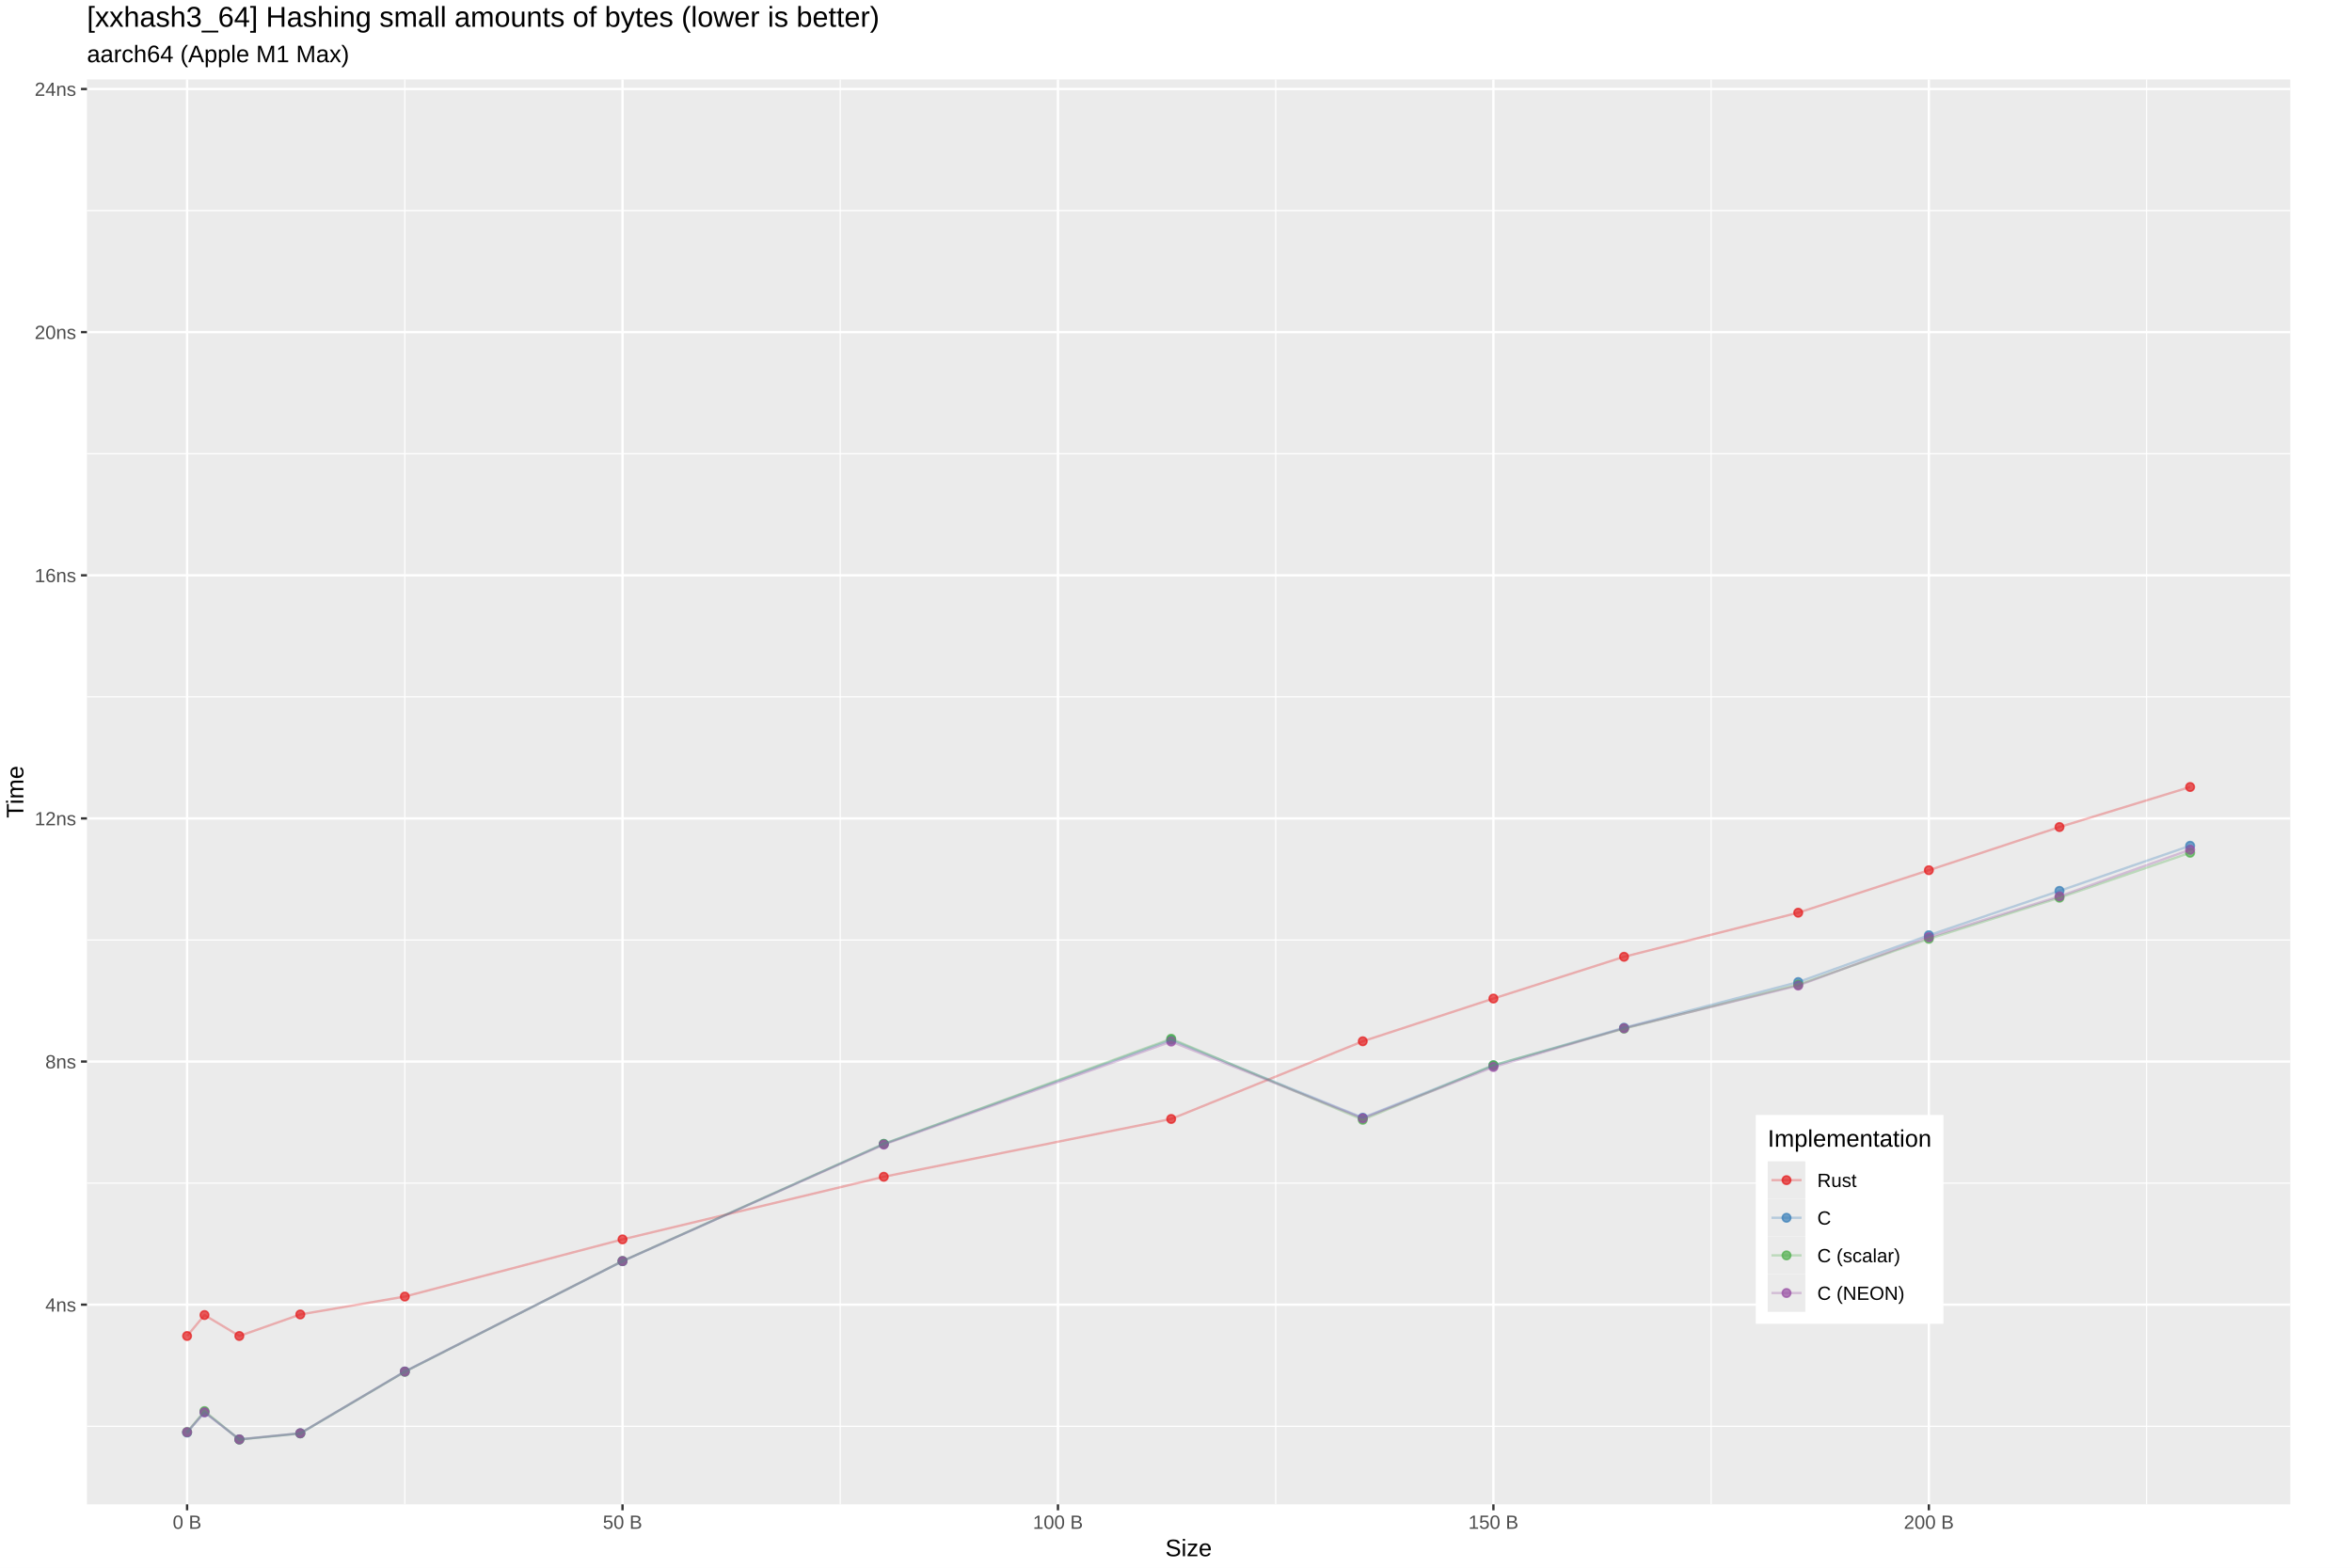
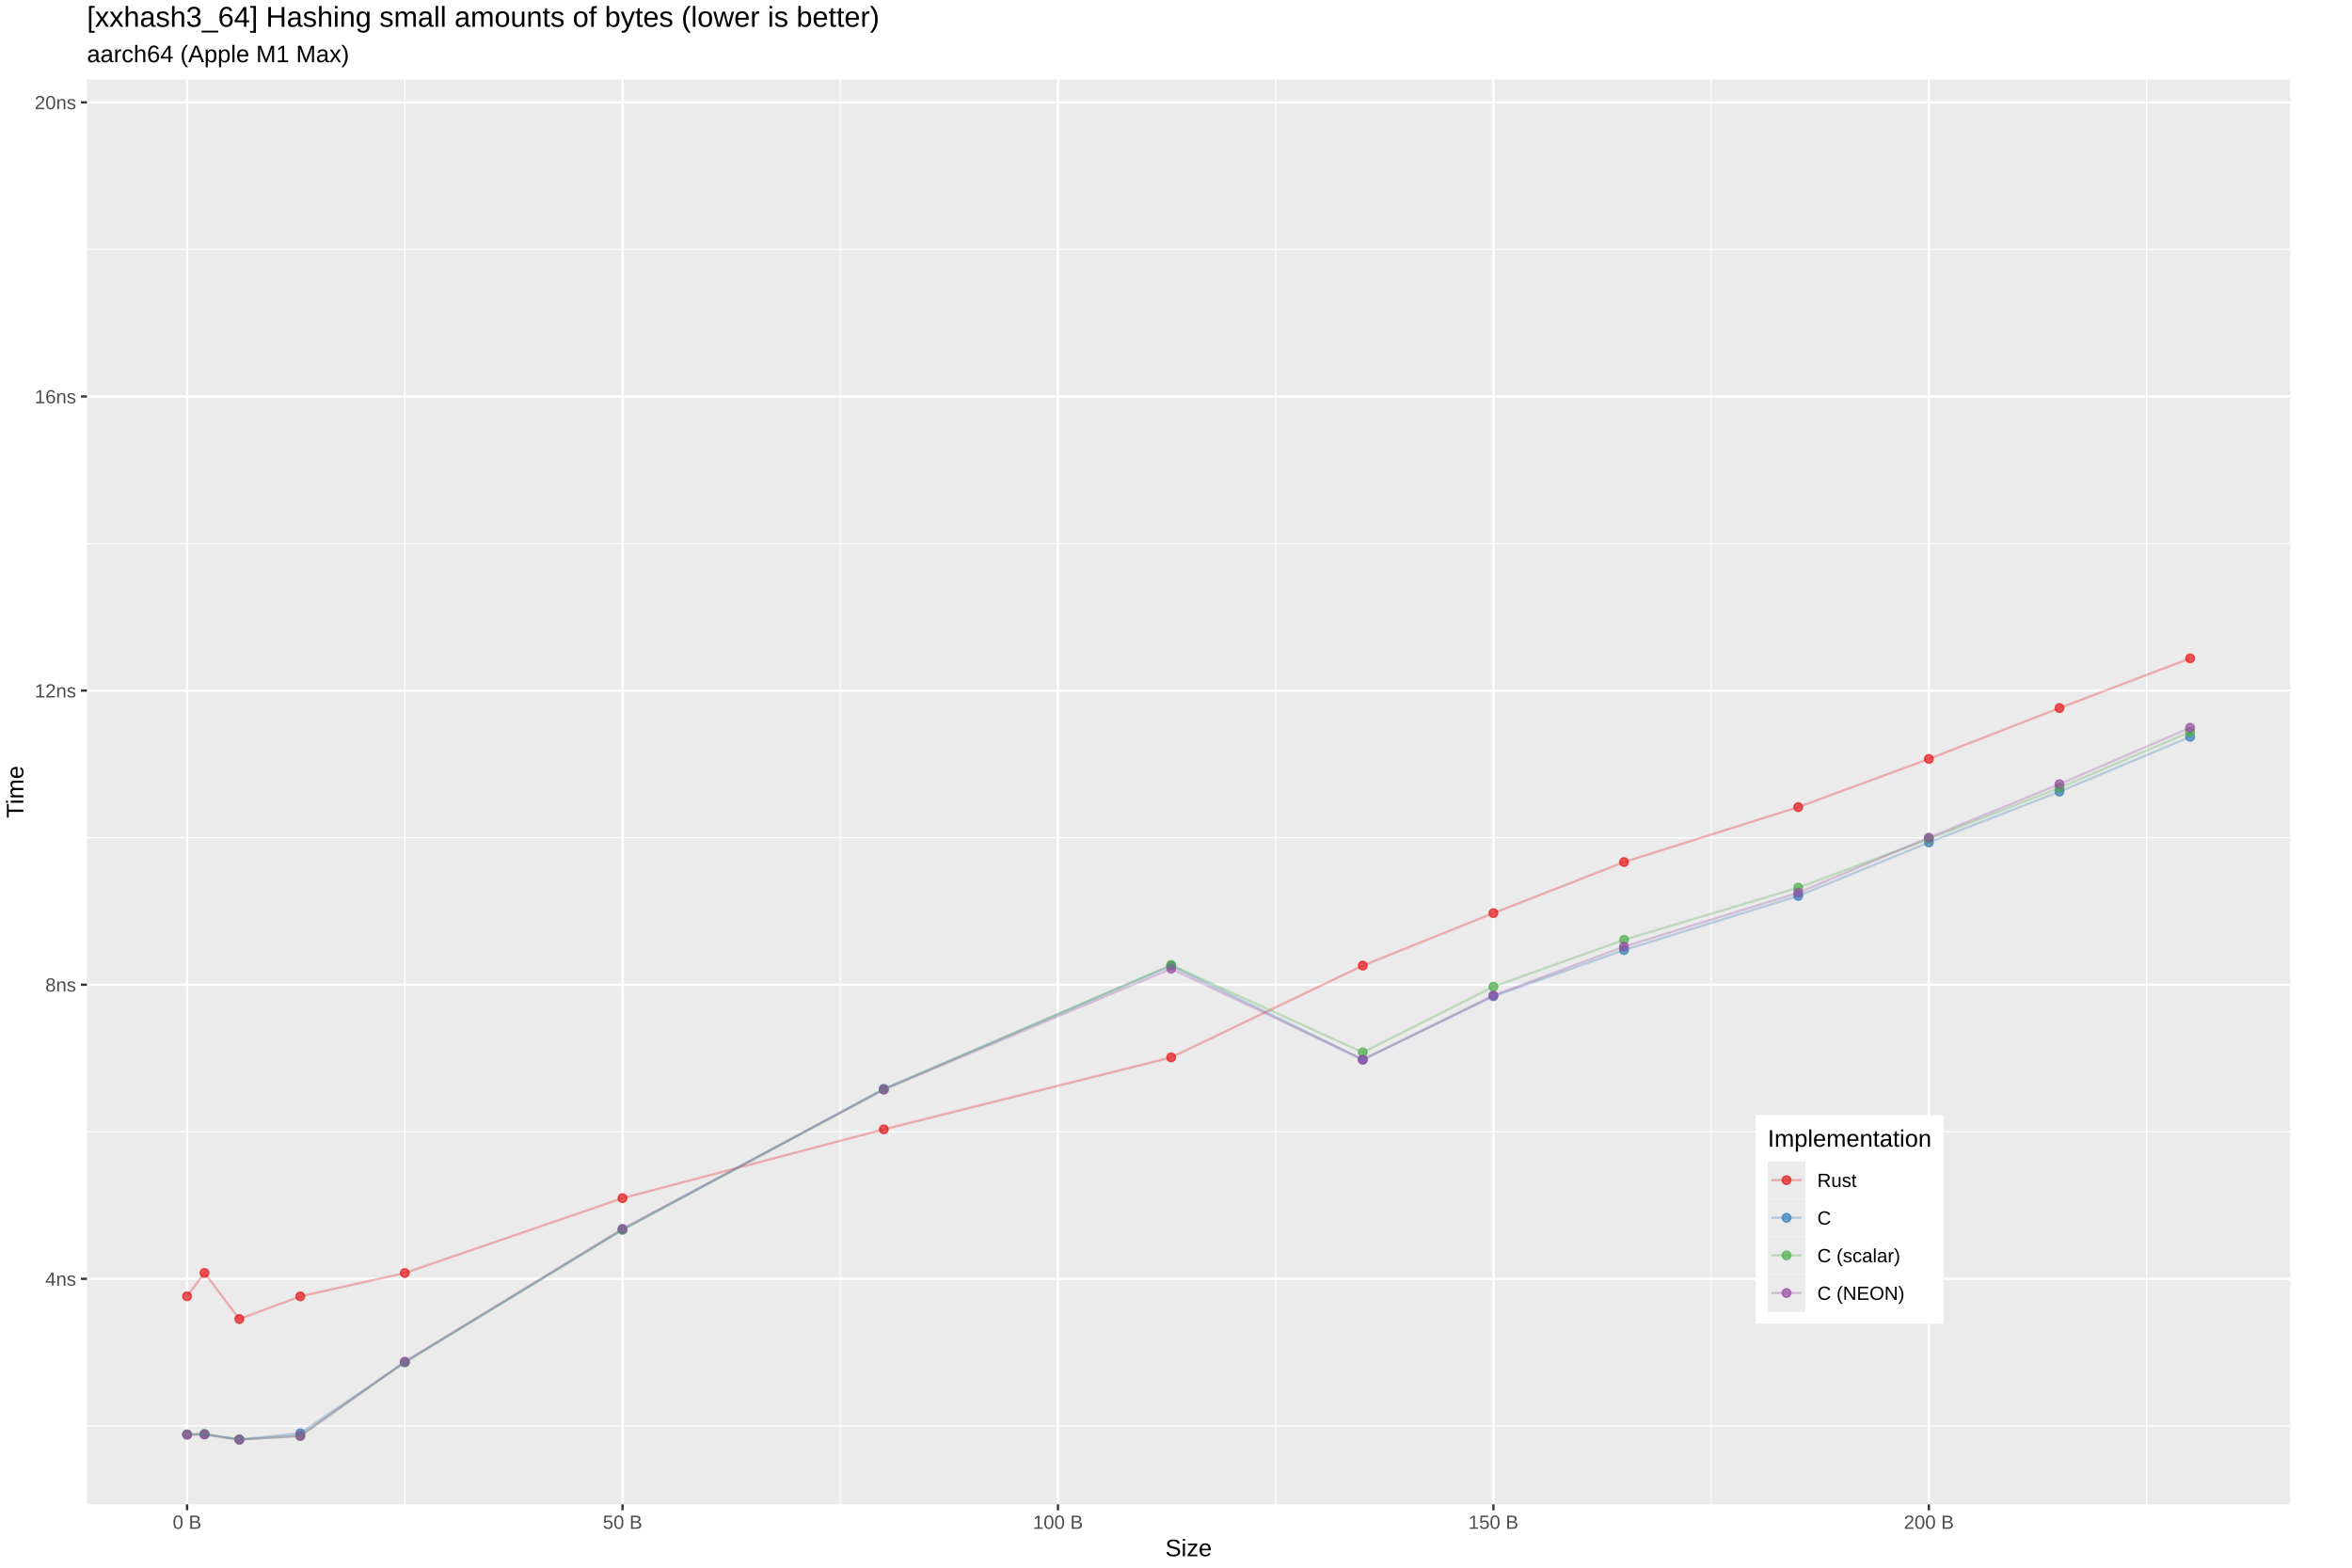
<svg xmlns="http://www.w3.org/2000/svg" width="1440" height="960" class="svglite" viewBox="0 0 1080 720">
  <defs>
    <style>
      .svglite line,.svglite polyline,.svglite polygon,.svglite path,.svglite circle{fill:none;stroke:#000000;stroke-linecap:round;stroke-linejoin:round;stroke-miterlimit:10.00}.svglite text{white-space:pre}
    </style>
  </defs>
  <rect width="100%" height="100%" style="stroke-linecap:round;stroke-linejoin:round;stroke-miterlimit:10.00;stroke:none;fill:#FFFFFF" />
  <defs>
    <clipPath id="cpMC4wMHwxMDgwLjAwfDAuMDB8NzIwLjAw">
      <path d="M0 0h1080v720H0z" />
    </clipPath>
  </defs>
  <g clip-path="url(#cpMC4wMHwxMDgwLjAwfDAuMDB8NzIwLjAw)">
    <path d="M0 0h1080v720H0z" style="stroke-width:1.07;stroke:#FFFFFF;fill:#FFFFFF" />
  </g>
  <defs>
    <clipPath id="cpMzkuOTJ8MTA1MS42NXwzNi41MHw2OTAuOTE=">
      <path d="M39.92 36.5h1011.74v654.42H39.92z" />
    </clipPath>
  </defs>
  <g clip-path="url(#cpMzkuOTJ8MTA1MS42NXwzNi41MHw2OTAuOTE=)">
    <path d="M39.92 36.5h1011.74v654.42H39.92z" style="stroke-width:1.07;stroke:none;fill:#EBEBEB" />
-     <path d="M39.92 655.05h1011.73M39.92 543.38h1011.73M39.92 431.71h1011.73M39.92 320.05h1011.73M39.92 208.38h1011.73M39.92 96.72h1011.73M185.88 690.91V36.5m199.95 654.41V36.5m199.95 654.41V36.5m199.94 654.41V36.5m199.95 654.41V36.5" style="stroke-width:0.53;stroke:#FFFFFF;stroke-linecap:butt" />
-     <path d="M39.92 599.21h1011.73M39.92 487.55h1011.73M39.92 375.88h1011.73M39.92 264.22h1011.73M39.92 152.55h1011.73M39.92 40.88h1011.73M85.91 690.91V36.5m199.94 654.41V36.5M485.8 690.91V36.5m199.95 654.41V36.5M885.7 690.91V36.5" style="stroke-width:1.07;stroke:#FFFFFF;stroke-linecap:butt" />
-     <circle cx="85.91" cy="657.93" r="1.95" style="stroke-width:0.71;stroke:#377EB8;stroke-opacity:0.70;fill:#377EB8;fill-opacity:0.70" />
-     <circle cx="85.91" cy="657.71" r="1.95" style="stroke-width:0.71;stroke:#4DAF4A;stroke-opacity:0.70;fill:#4DAF4A;fill-opacity:0.70" />
-     <circle cx="85.91" cy="657.75" r="1.95" style="stroke-width:0.71;stroke:#984EA3;stroke-opacity:0.70;fill:#984EA3;fill-opacity:0.70" />
-     <circle cx="85.91" cy="613.59" r="1.95" style="stroke-width:0.71;stroke:#E41A1C;stroke-opacity:0.70;fill:#E41A1C;fill-opacity:0.70" />
-     <circle cx="93.9" cy="648.58" r="1.95" style="stroke-width:0.71;stroke:#377EB8;stroke-opacity:0.70;fill:#377EB8;fill-opacity:0.70" />
-     <circle cx="93.9" cy="648.07" r="1.95" style="stroke-width:0.71;stroke:#4DAF4A;stroke-opacity:0.70;fill:#4DAF4A;fill-opacity:0.70" />
-     <circle cx="93.9" cy="648.63" r="1.95" style="stroke-width:0.71;stroke:#984EA3;stroke-opacity:0.70;fill:#984EA3;fill-opacity:0.70" />
-     <circle cx="93.9" cy="603.96" r="1.95" style="stroke-width:0.71;stroke:#E41A1C;stroke-opacity:0.70;fill:#E41A1C;fill-opacity:0.70" />
-     <circle cx="109.9" cy="661.07" r="1.95" style="stroke-width:0.71;stroke:#377EB8;stroke-opacity:0.70;fill:#377EB8;fill-opacity:0.70" />
+     <path d="M39.92 654.87h1011.73M39.92 519.79h1011.73M39.92 384.71h1011.73M39.92 249.63h1011.73M39.92 114.55h1011.73M185.88 690.91V36.5m199.95 654.41V36.5m199.95 654.41V36.5m199.94 654.41V36.5m199.95 654.41V36.5" style="stroke-width:0.53;stroke:#FFFFFF;stroke-linecap:butt" />
+     <path d="M39.92 587.33h1011.73M39.92 452.25h1011.73M39.92 317.17h1011.73M39.92 182.09h1011.73M39.92 47.01h1011.73M85.91 690.91V36.5m199.94 654.41V36.5M485.8 690.91V36.5m199.95 654.41V36.5M885.7 690.91V36.5" style="stroke-width:1.07;stroke:#FFFFFF;stroke-linecap:butt" />
+     <circle cx="85.91" cy="658.86" r="1.95" style="stroke-width:0.71;stroke:#377EB8;stroke-opacity:0.70;fill:#377EB8;fill-opacity:0.70" />
+     <circle cx="85.91" cy="658.75" r="1.95" style="stroke-width:0.71;stroke:#4DAF4A;stroke-opacity:0.70;fill:#4DAF4A;fill-opacity:0.70" />
+     <circle cx="85.91" cy="658.9" r="1.95" style="stroke-width:0.71;stroke:#984EA3;stroke-opacity:0.70;fill:#984EA3;fill-opacity:0.70" />
+     <circle cx="85.91" cy="595.35" r="1.95" style="stroke-width:0.71;stroke:#E41A1C;stroke-opacity:0.70;fill:#E41A1C;fill-opacity:0.70" />
+     <circle cx="93.9" cy="658.66" r="1.95" style="stroke-width:0.71;stroke:#377EB8;stroke-opacity:0.70;fill:#377EB8;fill-opacity:0.70" />
+     <circle cx="93.9" cy="658.64" r="1.95" style="stroke-width:0.71;stroke:#4DAF4A;stroke-opacity:0.70;fill:#4DAF4A;fill-opacity:0.70" />
+     <circle cx="93.9" cy="658.84" r="1.95" style="stroke-width:0.71;stroke:#984EA3;stroke-opacity:0.70;fill:#984EA3;fill-opacity:0.70" />
+     <circle cx="93.9" cy="584.61" r="1.95" style="stroke-width:0.71;stroke:#E41A1C;stroke-opacity:0.70;fill:#E41A1C;fill-opacity:0.70" />
+     <circle cx="109.9" cy="661.16" r="1.95" style="stroke-width:0.71;stroke:#377EB8;stroke-opacity:0.70;fill:#377EB8;fill-opacity:0.70" />
    <circle cx="109.9" cy="661.16" r="1.95" style="stroke-width:0.71;stroke:#4DAF4A;stroke-opacity:0.70;fill:#4DAF4A;fill-opacity:0.70" />
-     <circle cx="109.9" cy="661.07" r="1.95" style="stroke-width:0.71;stroke:#984EA3;stroke-opacity:0.70;fill:#984EA3;fill-opacity:0.70" />
-     <circle cx="109.9" cy="613.59" r="1.95" style="stroke-width:0.71;stroke:#E41A1C;stroke-opacity:0.70;fill:#E41A1C;fill-opacity:0.70" />
-     <circle cx="137.89" cy="658.29" r="1.95" style="stroke-width:0.71;stroke:#377EB8;stroke-opacity:0.70;fill:#377EB8;fill-opacity:0.70" />
-     <circle cx="137.89" cy="658.33" r="1.95" style="stroke-width:0.71;stroke:#4DAF4A;stroke-opacity:0.70;fill:#4DAF4A;fill-opacity:0.70" />
-     <circle cx="137.89" cy="658.25" r="1.95" style="stroke-width:0.71;stroke:#984EA3;stroke-opacity:0.70;fill:#984EA3;fill-opacity:0.70" />
-     <circle cx="137.89" cy="603.7" r="1.95" style="stroke-width:0.71;stroke:#E41A1C;stroke-opacity:0.70;fill:#E41A1C;fill-opacity:0.70" />
-     <circle cx="185.88" cy="629.9" r="1.95" style="stroke-width:0.71;stroke:#377EB8;stroke-opacity:0.70;fill:#377EB8;fill-opacity:0.70" />
-     <circle cx="185.88" cy="630.02" r="1.95" style="stroke-width:0.71;stroke:#4DAF4A;stroke-opacity:0.70;fill:#4DAF4A;fill-opacity:0.70" />
-     <circle cx="185.88" cy="629.92" r="1.95" style="stroke-width:0.71;stroke:#984EA3;stroke-opacity:0.70;fill:#984EA3;fill-opacity:0.70" />
-     <circle cx="185.88" cy="595.48" r="1.95" style="stroke-width:0.71;stroke:#E41A1C;stroke-opacity:0.70;fill:#E41A1C;fill-opacity:0.70" />
-     <circle cx="285.85" cy="579.24" r="1.95" style="stroke-width:0.71;stroke:#377EB8;stroke-opacity:0.70;fill:#377EB8;fill-opacity:0.70" />
-     <circle cx="285.85" cy="579.15" r="1.95" style="stroke-width:0.71;stroke:#4DAF4A;stroke-opacity:0.70;fill:#4DAF4A;fill-opacity:0.70" />
-     <circle cx="285.85" cy="579.18" r="1.95" style="stroke-width:0.71;stroke:#984EA3;stroke-opacity:0.70;fill:#984EA3;fill-opacity:0.70" />
-     <circle cx="285.85" cy="569.22" r="1.95" style="stroke-width:0.71;stroke:#E41A1C;stroke-opacity:0.70;fill:#E41A1C;fill-opacity:0.70" />
-     <circle cx="405.82" cy="525.37" r="1.95" style="stroke-width:0.71;stroke:#377EB8;stroke-opacity:0.70;fill:#377EB8;fill-opacity:0.70" />
-     <circle cx="405.82" cy="525.37" r="1.95" style="stroke-width:0.71;stroke:#4DAF4A;stroke-opacity:0.70;fill:#4DAF4A;fill-opacity:0.70" />
-     <circle cx="405.82" cy="525.69" r="1.95" style="stroke-width:0.71;stroke:#984EA3;stroke-opacity:0.70;fill:#984EA3;fill-opacity:0.70" />
-     <circle cx="405.82" cy="540.46" r="1.95" style="stroke-width:0.71;stroke:#E41A1C;stroke-opacity:0.70;fill:#E41A1C;fill-opacity:0.70" />
-     <circle cx="537.79" cy="477.56" r="1.95" style="stroke-width:0.71;stroke:#377EB8;stroke-opacity:0.70;fill:#377EB8;fill-opacity:0.70" />
-     <circle cx="537.79" cy="477.06" r="1.95" style="stroke-width:0.71;stroke:#4DAF4A;stroke-opacity:0.70;fill:#4DAF4A;fill-opacity:0.70" />
-     <circle cx="537.79" cy="478.38" r="1.95" style="stroke-width:0.71;stroke:#984EA3;stroke-opacity:0.70;fill:#984EA3;fill-opacity:0.70" />
-     <circle cx="537.79" cy="513.91" r="1.95" style="stroke-width:0.71;stroke:#E41A1C;stroke-opacity:0.70;fill:#E41A1C;fill-opacity:0.70" />
-     <circle cx="625.76" cy="513.35" r="1.95" style="stroke-width:0.71;stroke:#377EB8;stroke-opacity:0.70;fill:#377EB8;fill-opacity:0.70" />
-     <circle cx="625.76" cy="514.29" r="1.95" style="stroke-width:0.71;stroke:#4DAF4A;stroke-opacity:0.70;fill:#4DAF4A;fill-opacity:0.70" />
-     <circle cx="625.76" cy="513.61" r="1.95" style="stroke-width:0.71;stroke:#984EA3;stroke-opacity:0.70;fill:#984EA3;fill-opacity:0.70" />
-     <circle cx="625.76" cy="478.23" r="1.95" style="stroke-width:0.71;stroke:#E41A1C;stroke-opacity:0.70;fill:#E41A1C;fill-opacity:0.70" />
-     <circle cx="685.75" cy="489.33" r="1.95" style="stroke-width:0.71;stroke:#377EB8;stroke-opacity:0.70;fill:#377EB8;fill-opacity:0.70" />
-     <circle cx="685.75" cy="489.2" r="1.95" style="stroke-width:0.71;stroke:#4DAF4A;stroke-opacity:0.70;fill:#4DAF4A;fill-opacity:0.70" />
-     <circle cx="685.75" cy="490.06" r="1.95" style="stroke-width:0.71;stroke:#984EA3;stroke-opacity:0.70;fill:#984EA3;fill-opacity:0.70" />
-     <circle cx="685.75" cy="458.61" r="1.95" style="stroke-width:0.71;stroke:#E41A1C;stroke-opacity:0.70;fill:#E41A1C;fill-opacity:0.70" />
-     <circle cx="745.73" cy="472.01" r="1.95" style="stroke-width:0.71;stroke:#377EB8;stroke-opacity:0.70;fill:#377EB8;fill-opacity:0.70" />
-     <circle cx="745.73" cy="472.42" r="1.95" style="stroke-width:0.71;stroke:#4DAF4A;stroke-opacity:0.70;fill:#4DAF4A;fill-opacity:0.70" />
-     <circle cx="745.73" cy="472.25" r="1.95" style="stroke-width:0.71;stroke:#984EA3;stroke-opacity:0.70;fill:#984EA3;fill-opacity:0.70" />
-     <circle cx="745.73" cy="439.43" r="1.95" style="stroke-width:0.71;stroke:#E41A1C;stroke-opacity:0.70;fill:#E41A1C;fill-opacity:0.70" />
-     <circle cx="825.71" cy="451.04" r="1.95" style="stroke-width:0.71;stroke:#377EB8;stroke-opacity:0.70;fill:#377EB8;fill-opacity:0.70" />
-     <circle cx="825.71" cy="452.22" r="1.95" style="stroke-width:0.71;stroke:#4DAF4A;stroke-opacity:0.70;fill:#4DAF4A;fill-opacity:0.70" />
-     <circle cx="825.71" cy="452.64" r="1.95" style="stroke-width:0.71;stroke:#984EA3;stroke-opacity:0.70;fill:#984EA3;fill-opacity:0.70" />
-     <circle cx="825.71" cy="419.18" r="1.95" style="stroke-width:0.71;stroke:#E41A1C;stroke-opacity:0.70;fill:#E41A1C;fill-opacity:0.70" />
-     <circle cx="885.7" cy="429.53" r="1.95" style="stroke-width:0.71;stroke:#377EB8;stroke-opacity:0.70;fill:#377EB8;fill-opacity:0.70" />
-     <circle cx="885.7" cy="431.18" r="1.95" style="stroke-width:0.71;stroke:#4DAF4A;stroke-opacity:0.70;fill:#4DAF4A;fill-opacity:0.70" />
-     <circle cx="885.7" cy="430.42" r="1.95" style="stroke-width:0.71;stroke:#984EA3;stroke-opacity:0.70;fill:#984EA3;fill-opacity:0.70" />
-     <circle cx="885.7" cy="399.67" r="1.95" style="stroke-width:0.71;stroke:#E41A1C;stroke-opacity:0.70;fill:#E41A1C;fill-opacity:0.70" />
-     <circle cx="945.68" cy="409.16" r="1.95" style="stroke-width:0.71;stroke:#377EB8;stroke-opacity:0.70;fill:#377EB8;fill-opacity:0.70" />
-     <circle cx="945.68" cy="412.29" r="1.95" style="stroke-width:0.71;stroke:#4DAF4A;stroke-opacity:0.70;fill:#4DAF4A;fill-opacity:0.70" />
-     <circle cx="945.68" cy="411.63" r="1.95" style="stroke-width:0.71;stroke:#984EA3;stroke-opacity:0.70;fill:#984EA3;fill-opacity:0.70" />
-     <circle cx="945.68" cy="379.84" r="1.95" style="stroke-width:0.71;stroke:#E41A1C;stroke-opacity:0.70;fill:#E41A1C;fill-opacity:0.70" />
-     <circle cx="1005.67" cy="388.44" r="1.95" style="stroke-width:0.71;stroke:#377EB8;stroke-opacity:0.70;fill:#377EB8;fill-opacity:0.70" />
-     <circle cx="1005.67" cy="391.65" r="1.95" style="stroke-width:0.71;stroke:#4DAF4A;stroke-opacity:0.70;fill:#4DAF4A;fill-opacity:0.70" />
-     <circle cx="1005.67" cy="390.24" r="1.95" style="stroke-width:0.71;stroke:#984EA3;stroke-opacity:0.70;fill:#984EA3;fill-opacity:0.70" />
-     <circle cx="1005.67" cy="361.45" r="1.95" style="stroke-width:0.71;stroke:#E41A1C;stroke-opacity:0.70;fill:#E41A1C;fill-opacity:0.70" />
-     <path d="m85.91 613.59 7.99-9.63 16 9.63 27.99-9.89 47.99-8.22 99.97-26.26 119.97-28.76 131.97-26.55 87.97-35.68 59.99-19.62 59.98-19.18 79.98-20.25 59.99-19.51 59.98-19.83 59.99-18.39" style="stroke-width:1.07;stroke:#E41A1C;stroke-opacity:0.30;stroke-linecap:butt" />
-     <path d="m85.91 657.93 7.99-9.35 16 12.49 27.99-2.78 47.99-28.39 99.97-50.66 119.97-53.87 131.97-47.81 87.97 35.79 59.99-24.02 59.98-17.32 79.98-20.97 59.99-21.51 59.98-20.37 59.99-20.72" style="stroke-width:1.07;stroke:#377EB8;stroke-opacity:0.30;stroke-linecap:butt" />
-     <path d="m85.91 657.71 7.99-9.64 16 13.09 27.99-2.83 47.99-28.31 99.97-50.87 119.97-53.78 131.97-48.31 87.97 37.23 59.99-25.09 59.98-16.78 79.98-20.2 59.99-21.04 59.98-18.89 59.99-20.64" style="stroke-width:1.07;stroke:#4DAF4A;stroke-opacity:0.30;stroke-linecap:butt" />
-     <path d="m85.91 657.75 7.99-9.12 16 12.44 27.99-2.82 47.99-28.33 99.97-50.74 119.97-53.49 131.97-47.31 87.97 35.23 59.99-23.55 59.98-17.81 79.98-19.61 59.99-22.22 59.98-18.79 59.99-21.39" style="stroke-width:1.07;stroke:#984EA3;stroke-opacity:0.30;stroke-linecap:butt" />
+     <circle cx="109.9" cy="661.16" r="1.95" style="stroke-width:0.71;stroke:#984EA3;stroke-opacity:0.70;fill:#984EA3;fill-opacity:0.70" />
+     <circle cx="109.9" cy="605.79" r="1.95" style="stroke-width:0.71;stroke:#E41A1C;stroke-opacity:0.70;fill:#E41A1C;fill-opacity:0.70" />
+     <circle cx="137.89" cy="658.25" r="1.95" style="stroke-width:0.71;stroke:#377EB8;stroke-opacity:0.70;fill:#377EB8;fill-opacity:0.70" />
+     <circle cx="137.89" cy="659.47" r="1.95" style="stroke-width:0.71;stroke:#4DAF4A;stroke-opacity:0.70;fill:#4DAF4A;fill-opacity:0.70" />
+     <circle cx="137.89" cy="659.49" r="1.95" style="stroke-width:0.71;stroke:#984EA3;stroke-opacity:0.70;fill:#984EA3;fill-opacity:0.70" />
+     <circle cx="137.89" cy="595.38" r="1.95" style="stroke-width:0.71;stroke:#E41A1C;stroke-opacity:0.70;fill:#E41A1C;fill-opacity:0.70" />
+     <circle cx="185.88" cy="625.64" r="1.95" style="stroke-width:0.71;stroke:#377EB8;stroke-opacity:0.70;fill:#377EB8;fill-opacity:0.70" />
+     <circle cx="185.88" cy="625.63" r="1.95" style="stroke-width:0.71;stroke:#4DAF4A;stroke-opacity:0.70;fill:#4DAF4A;fill-opacity:0.70" />
+     <circle cx="185.88" cy="625.4" r="1.95" style="stroke-width:0.71;stroke:#984EA3;stroke-opacity:0.70;fill:#984EA3;fill-opacity:0.70" />
+     <circle cx="185.88" cy="584.66" r="1.95" style="stroke-width:0.71;stroke:#E41A1C;stroke-opacity:0.70;fill:#E41A1C;fill-opacity:0.70" />
+     <circle cx="285.85" cy="564.76" r="1.95" style="stroke-width:0.71;stroke:#377EB8;stroke-opacity:0.70;fill:#377EB8;fill-opacity:0.70" />
+     <circle cx="285.85" cy="564.78" r="1.95" style="stroke-width:0.71;stroke:#4DAF4A;stroke-opacity:0.70;fill:#4DAF4A;fill-opacity:0.70" />
+     <circle cx="285.85" cy="564.36" r="1.95" style="stroke-width:0.71;stroke:#984EA3;stroke-opacity:0.70;fill:#984EA3;fill-opacity:0.70" />
+     <circle cx="285.85" cy="550.29" r="1.95" style="stroke-width:0.71;stroke:#E41A1C;stroke-opacity:0.70;fill:#E41A1C;fill-opacity:0.70" />
+     <circle cx="405.82" cy="500.07" r="1.95" style="stroke-width:0.71;stroke:#377EB8;stroke-opacity:0.70;fill:#377EB8;fill-opacity:0.70" />
+     <circle cx="405.82" cy="500.4" r="1.95" style="stroke-width:0.71;stroke:#4DAF4A;stroke-opacity:0.70;fill:#4DAF4A;fill-opacity:0.70" />
+     <circle cx="405.82" cy="500.41" r="1.95" style="stroke-width:0.71;stroke:#984EA3;stroke-opacity:0.70;fill:#984EA3;fill-opacity:0.70" />
+     <circle cx="405.82" cy="518.69" r="1.95" style="stroke-width:0.71;stroke:#E41A1C;stroke-opacity:0.70;fill:#E41A1C;fill-opacity:0.70" />
+     <circle cx="537.79" cy="443.46" r="1.95" style="stroke-width:0.71;stroke:#377EB8;stroke-opacity:0.70;fill:#377EB8;fill-opacity:0.70" />
+     <circle cx="537.79" cy="443.23" r="1.95" style="stroke-width:0.71;stroke:#4DAF4A;stroke-opacity:0.70;fill:#4DAF4A;fill-opacity:0.70" />
+     <circle cx="537.79" cy="444.89" r="1.95" style="stroke-width:0.71;stroke:#984EA3;stroke-opacity:0.70;fill:#984EA3;fill-opacity:0.70" />
+     <circle cx="537.79" cy="485.64" r="1.95" style="stroke-width:0.71;stroke:#E41A1C;stroke-opacity:0.70;fill:#E41A1C;fill-opacity:0.70" />
+     <circle cx="625.76" cy="486.66" r="1.95" style="stroke-width:0.71;stroke:#377EB8;stroke-opacity:0.70;fill:#377EB8;fill-opacity:0.70" />
+     <circle cx="625.76" cy="483.34" r="1.95" style="stroke-width:0.71;stroke:#4DAF4A;stroke-opacity:0.70;fill:#4DAF4A;fill-opacity:0.70" />
+     <circle cx="625.76" cy="486.67" r="1.95" style="stroke-width:0.71;stroke:#984EA3;stroke-opacity:0.70;fill:#984EA3;fill-opacity:0.70" />
+     <circle cx="625.76" cy="443.48" r="1.95" style="stroke-width:0.71;stroke:#E41A1C;stroke-opacity:0.70;fill:#E41A1C;fill-opacity:0.70" />
+     <circle cx="685.75" cy="457.55" r="1.95" style="stroke-width:0.71;stroke:#377EB8;stroke-opacity:0.70;fill:#377EB8;fill-opacity:0.70" />
+     <circle cx="685.75" cy="453.15" r="1.95" style="stroke-width:0.71;stroke:#4DAF4A;stroke-opacity:0.70;fill:#4DAF4A;fill-opacity:0.70" />
+     <circle cx="685.75" cy="457.17" r="1.95" style="stroke-width:0.71;stroke:#984EA3;stroke-opacity:0.70;fill:#984EA3;fill-opacity:0.70" />
+     <circle cx="685.75" cy="419.38" r="1.95" style="stroke-width:0.71;stroke:#E41A1C;stroke-opacity:0.70;fill:#E41A1C;fill-opacity:0.70" />
+     <circle cx="745.73" cy="436.33" r="1.95" style="stroke-width:0.71;stroke:#377EB8;stroke-opacity:0.70;fill:#377EB8;fill-opacity:0.70" />
+     <circle cx="745.73" cy="431.62" r="1.95" style="stroke-width:0.71;stroke:#4DAF4A;stroke-opacity:0.70;fill:#4DAF4A;fill-opacity:0.70" />
+     <circle cx="745.73" cy="434.75" r="1.95" style="stroke-width:0.71;stroke:#984EA3;stroke-opacity:0.70;fill:#984EA3;fill-opacity:0.70" />
+     <circle cx="745.73" cy="395.93" r="1.95" style="stroke-width:0.71;stroke:#E41A1C;stroke-opacity:0.70;fill:#E41A1C;fill-opacity:0.70" />
+     <circle cx="825.71" cy="411.49" r="1.95" style="stroke-width:0.71;stroke:#377EB8;stroke-opacity:0.70;fill:#377EB8;fill-opacity:0.70" />
+     <circle cx="825.71" cy="407.68" r="1.95" style="stroke-width:0.71;stroke:#4DAF4A;stroke-opacity:0.70;fill:#4DAF4A;fill-opacity:0.70" />
+     <circle cx="825.71" cy="410.01" r="1.95" style="stroke-width:0.71;stroke:#984EA3;stroke-opacity:0.70;fill:#984EA3;fill-opacity:0.70" />
+     <circle cx="825.71" cy="370.68" r="1.95" style="stroke-width:0.71;stroke:#E41A1C;stroke-opacity:0.70;fill:#E41A1C;fill-opacity:0.70" />
+     <circle cx="885.7" cy="386.9" r="1.95" style="stroke-width:0.71;stroke:#377EB8;stroke-opacity:0.70;fill:#377EB8;fill-opacity:0.70" />
+     <circle cx="885.7" cy="385.28" r="1.95" style="stroke-width:0.71;stroke:#4DAF4A;stroke-opacity:0.70;fill:#4DAF4A;fill-opacity:0.70" />
+     <circle cx="885.7" cy="384.71" r="1.95" style="stroke-width:0.71;stroke:#984EA3;stroke-opacity:0.70;fill:#984EA3;fill-opacity:0.70" />
+     <circle cx="885.7" cy="348.55" r="1.95" style="stroke-width:0.71;stroke:#E41A1C;stroke-opacity:0.70;fill:#E41A1C;fill-opacity:0.70" />
+     <circle cx="945.68" cy="363.58" r="1.95" style="stroke-width:0.71;stroke:#377EB8;stroke-opacity:0.70;fill:#377EB8;fill-opacity:0.70" />
+     <circle cx="945.68" cy="361.84" r="1.95" style="stroke-width:0.71;stroke:#4DAF4A;stroke-opacity:0.70;fill:#4DAF4A;fill-opacity:0.70" />
+     <circle cx="945.68" cy="360.13" r="1.95" style="stroke-width:0.71;stroke:#984EA3;stroke-opacity:0.70;fill:#984EA3;fill-opacity:0.70" />
+     <circle cx="945.68" cy="325.19" r="1.95" style="stroke-width:0.71;stroke:#E41A1C;stroke-opacity:0.70;fill:#E41A1C;fill-opacity:0.70" />
+     <circle cx="1005.67" cy="338.42" r="1.95" style="stroke-width:0.71;stroke:#377EB8;stroke-opacity:0.70;fill:#377EB8;fill-opacity:0.70" />
+     <circle cx="1005.67" cy="336.15" r="1.95" style="stroke-width:0.71;stroke:#4DAF4A;stroke-opacity:0.70;fill:#4DAF4A;fill-opacity:0.70" />
+     <circle cx="1005.67" cy="334.25" r="1.95" style="stroke-width:0.71;stroke:#984EA3;stroke-opacity:0.70;fill:#984EA3;fill-opacity:0.70" />
+     <circle cx="1005.67" cy="302.37" r="1.95" style="stroke-width:0.71;stroke:#E41A1C;stroke-opacity:0.70;fill:#E41A1C;fill-opacity:0.70" />
+     <path d="m85.91 595.35 7.99-10.74 16 21.18 27.99-10.41 47.99-10.72 99.97-34.37 119.97-31.6 131.97-33.05 87.97-42.16 59.99-24.1 59.98-23.45 79.98-25.25 59.99-22.13 59.98-23.36 59.99-22.82" style="stroke-width:1.07;stroke:#E41A1C;stroke-opacity:0.30;stroke-linecap:butt" />
+     <path d="m85.91 658.86 7.99-.2 16 2.5 27.99-2.91 47.99-32.61 99.97-60.88 119.97-64.69 131.97-56.61 87.97 43.2 59.99-29.11 59.98-21.22 79.98-24.84 59.99-24.59 59.98-23.32 59.99-25.16" style="stroke-width:1.07;stroke:#377EB8;stroke-opacity:0.30;stroke-linecap:butt" />
+     <path d="m85.91 658.75 7.99-.11 16 2.52 27.99-1.69 47.99-33.84 99.97-60.85 119.97-64.38 131.97-57.17 87.97 40.11 59.99-30.19 59.98-21.53 79.98-23.94 59.99-22.4 59.98-23.44 59.99-25.69" style="stroke-width:1.07;stroke:#4DAF4A;stroke-opacity:0.30;stroke-linecap:butt" />
+     <path d="m85.91 658.9 7.99-.06 16 2.32 27.99-1.67 47.99-34.09 99.97-61.04 119.97-63.95 131.97-55.52 87.97 41.78 59.99-29.5 59.98-22.42 79.98-24.74 59.99-25.3 59.98-24.58 59.99-25.88" style="stroke-width:1.07;stroke:#984EA3;stroke-opacity:0.30;stroke-linecap:butt" />
  </g>
  <g clip-path="url(#cpMC4wMHwxMDgwLjAwfDAuMDB8NzIwLjAw)">
-     <text x="34.99" y="602.37" lengthAdjust="spacingAndGlyphs" style="font-size:8.80px;fill:#4D4D4D;font-family:&quot;Arial&quot;" text-anchor="end" textLength="14.19">4ns</text>
-     <text x="34.99" y="490.7" lengthAdjust="spacingAndGlyphs" style="font-size:8.80px;fill:#4D4D4D;font-family:&quot;Arial&quot;" text-anchor="end" textLength="14.19">8ns</text>
-     <text x="34.99" y="379.04" lengthAdjust="spacingAndGlyphs" style="font-size:8.80px;fill:#4D4D4D;font-family:&quot;Arial&quot;" text-anchor="end" textLength="19.09">12ns</text>
-     <text x="34.99" y="267.37" lengthAdjust="spacingAndGlyphs" style="font-size:8.80px;fill:#4D4D4D;font-family:&quot;Arial&quot;" text-anchor="end" textLength="19.09">16ns</text>
-     <text x="34.99" y="155.7" lengthAdjust="spacingAndGlyphs" style="font-size:8.80px;fill:#4D4D4D;font-family:&quot;Arial&quot;" text-anchor="end" textLength="19.09">20ns</text>
-     <text x="34.99" y="44.04" lengthAdjust="spacingAndGlyphs" style="font-size:8.80px;fill:#4D4D4D;font-family:&quot;Arial&quot;" text-anchor="end" textLength="19.09">24ns</text>
-     <path d="M37.18 599.21h2.74m-2.74-111.66h2.74m-2.74-111.67h2.74m-2.74-111.66h2.74m-2.74-111.67h2.74M37.18 40.88h2.74m45.99 652.77v-2.74m199.94 2.74v-2.74m199.95 2.74v-2.74m199.95 2.74v-2.74m199.95 2.74v-2.74" style="stroke-width:1.07;stroke:#333333;stroke-linecap:butt" />
+     <text x="34.99" y="590.48" lengthAdjust="spacingAndGlyphs" style="font-size:8.80px;fill:#4D4D4D;font-family:&quot;Arial&quot;" text-anchor="end" textLength="14.19">4ns</text>
+     <text x="34.99" y="455.4" lengthAdjust="spacingAndGlyphs" style="font-size:8.80px;fill:#4D4D4D;font-family:&quot;Arial&quot;" text-anchor="end" textLength="14.19">8ns</text>
+     <text x="34.99" y="320.32" lengthAdjust="spacingAndGlyphs" style="font-size:8.80px;fill:#4D4D4D;font-family:&quot;Arial&quot;" text-anchor="end" textLength="19.09">12ns</text>
+     <text x="34.99" y="185.24" lengthAdjust="spacingAndGlyphs" style="font-size:8.80px;fill:#4D4D4D;font-family:&quot;Arial&quot;" text-anchor="end" textLength="19.09">16ns</text>
+     <text x="34.99" y="50.16" lengthAdjust="spacingAndGlyphs" style="font-size:8.80px;fill:#4D4D4D;font-family:&quot;Arial&quot;" text-anchor="end" textLength="19.09">20ns</text>
+     <path d="M37.18 587.33h2.74m-2.74-135.08h2.74m-2.74-135.08h2.74m-2.74-135.08h2.74M37.18 47.01h2.74m45.99 646.64v-2.74m199.94 2.74v-2.74m199.95 2.74v-2.74m199.95 2.74v-2.74m199.95 2.74v-2.74" style="stroke-width:1.07;stroke:#333333;stroke-linecap:butt" />
    <text x="85.91" y="702.15" lengthAdjust="spacingAndGlyphs" style="font-size:8.80px;fill:#4D4D4D;font-family:&quot;Arial&quot;" text-anchor="middle" textLength="13.2">0 B</text>
    <text x="285.85" y="702.15" lengthAdjust="spacingAndGlyphs" style="font-size:8.80px;fill:#4D4D4D;font-family:&quot;Arial&quot;" text-anchor="middle" textLength="18.1">50 B</text>
    <text x="485.8" y="702.15" lengthAdjust="spacingAndGlyphs" style="font-size:8.80px;fill:#4D4D4D;font-family:&quot;Arial&quot;" text-anchor="middle" textLength="23">100 B</text>
    <text x="685.75" y="702.15" lengthAdjust="spacingAndGlyphs" style="font-size:8.80px;fill:#4D4D4D;font-family:&quot;Arial&quot;" text-anchor="middle" textLength="23">150 B</text>
    <text x="885.7" y="702.15" lengthAdjust="spacingAndGlyphs" style="font-size:8.80px;fill:#4D4D4D;font-family:&quot;Arial&quot;" text-anchor="middle" textLength="23">200 B</text>
    <text x="545.79" y="714.73" lengthAdjust="spacingAndGlyphs" style="font-size:11.00px;font-family:&quot;Arial&quot;" text-anchor="middle" textLength="21.4">Size</text>
    <text lengthAdjust="spacingAndGlyphs" style="font-size:11.00px;font-family:&quot;Arial&quot;" text-anchor="middle" textLength="24.44" transform="rotate(-90 187.215 176.485)">Time</text>
    <path d="M806.22 512.09h86.17v95.88h-86.17z" style="stroke-width:1.07;stroke:none;fill:#FFFFFF" />
    <text x="811.7" y="526.67" lengthAdjust="spacingAndGlyphs" style="font-size:11.00px;font-family:&quot;Arial&quot;" textLength="75.21">Implementation</text>
    <path d="M811.7 533.37h17.28v17.28H811.7z" style="stroke-width:1.07;stroke:none;fill:#EBEBEB" />
    <circle cx="820.34" cy="542.01" r="1.95" style="stroke-width:0.71;stroke:#E41A1C;stroke-opacity:0.70;fill:#E41A1C;fill-opacity:0.70" />
    <path d="M813.43 542.01h13.82" style="stroke-width:1.07;stroke:#E41A1C;stroke-opacity:0.30;stroke-linecap:butt" />
    <path d="M811.7 550.65h17.28v17.28H811.7z" style="stroke-width:1.07;stroke:none;fill:#EBEBEB" />
    <circle cx="820.34" cy="559.29" r="1.95" style="stroke-width:0.71;stroke:#377EB8;stroke-opacity:0.70;fill:#377EB8;fill-opacity:0.70" />
    <path d="M813.43 559.29h13.82" style="stroke-width:1.07;stroke:#377EB8;stroke-opacity:0.30;stroke-linecap:butt" />
    <path d="M811.7 567.93h17.28v17.28H811.7z" style="stroke-width:1.07;stroke:none;fill:#EBEBEB" />
    <circle cx="820.34" cy="576.57" r="1.95" style="stroke-width:0.71;stroke:#4DAF4A;stroke-opacity:0.70;fill:#4DAF4A;fill-opacity:0.70" />
    <path d="M813.43 576.57h13.82" style="stroke-width:1.07;stroke:#4DAF4A;stroke-opacity:0.30;stroke-linecap:butt" />
    <path d="M811.7 585.21h17.28v17.28H811.7z" style="stroke-width:1.07;stroke:none;fill:#EBEBEB" />
    <circle cx="820.34" cy="593.85" r="1.95" style="stroke-width:0.71;stroke:#984EA3;stroke-opacity:0.70;fill:#984EA3;fill-opacity:0.70" />
    <path d="M813.43 593.85h13.82" style="stroke-width:1.07;stroke:#984EA3;stroke-opacity:0.30;stroke-linecap:butt" />
    <text x="834.46" y="545.16" lengthAdjust="spacingAndGlyphs" style="font-size:8.80px;font-family:&quot;Arial&quot;" textLength="18.09">Rust</text>
    <text x="834.46" y="562.44" lengthAdjust="spacingAndGlyphs" style="font-size:8.80px;font-family:&quot;Arial&quot;" textLength="6.35">C</text>
    <text x="834.46" y="579.72" lengthAdjust="spacingAndGlyphs" style="font-size:8.80px;font-family:&quot;Arial&quot;" textLength="38.12">C (scalar)</text>
    <text x="834.46" y="597" lengthAdjust="spacingAndGlyphs" style="font-size:8.80px;font-family:&quot;Arial&quot;" textLength="40.06">C (NEON)</text>
    <text x="39.92" y="28.58" lengthAdjust="spacingAndGlyphs" style="font-size:11.00px;font-family:&quot;Arial&quot;" textLength="120.46">aarch64 (Apple M1 Max)</text>
    <text x="39.92" y="12.3" lengthAdjust="spacingAndGlyphs" style="font-size:13.20px;font-family:&quot;Arial&quot;" textLength="363.66">[xxhash3_64] Hashing small amounts of bytes (lower is better)</text>
  </g>
</svg>
